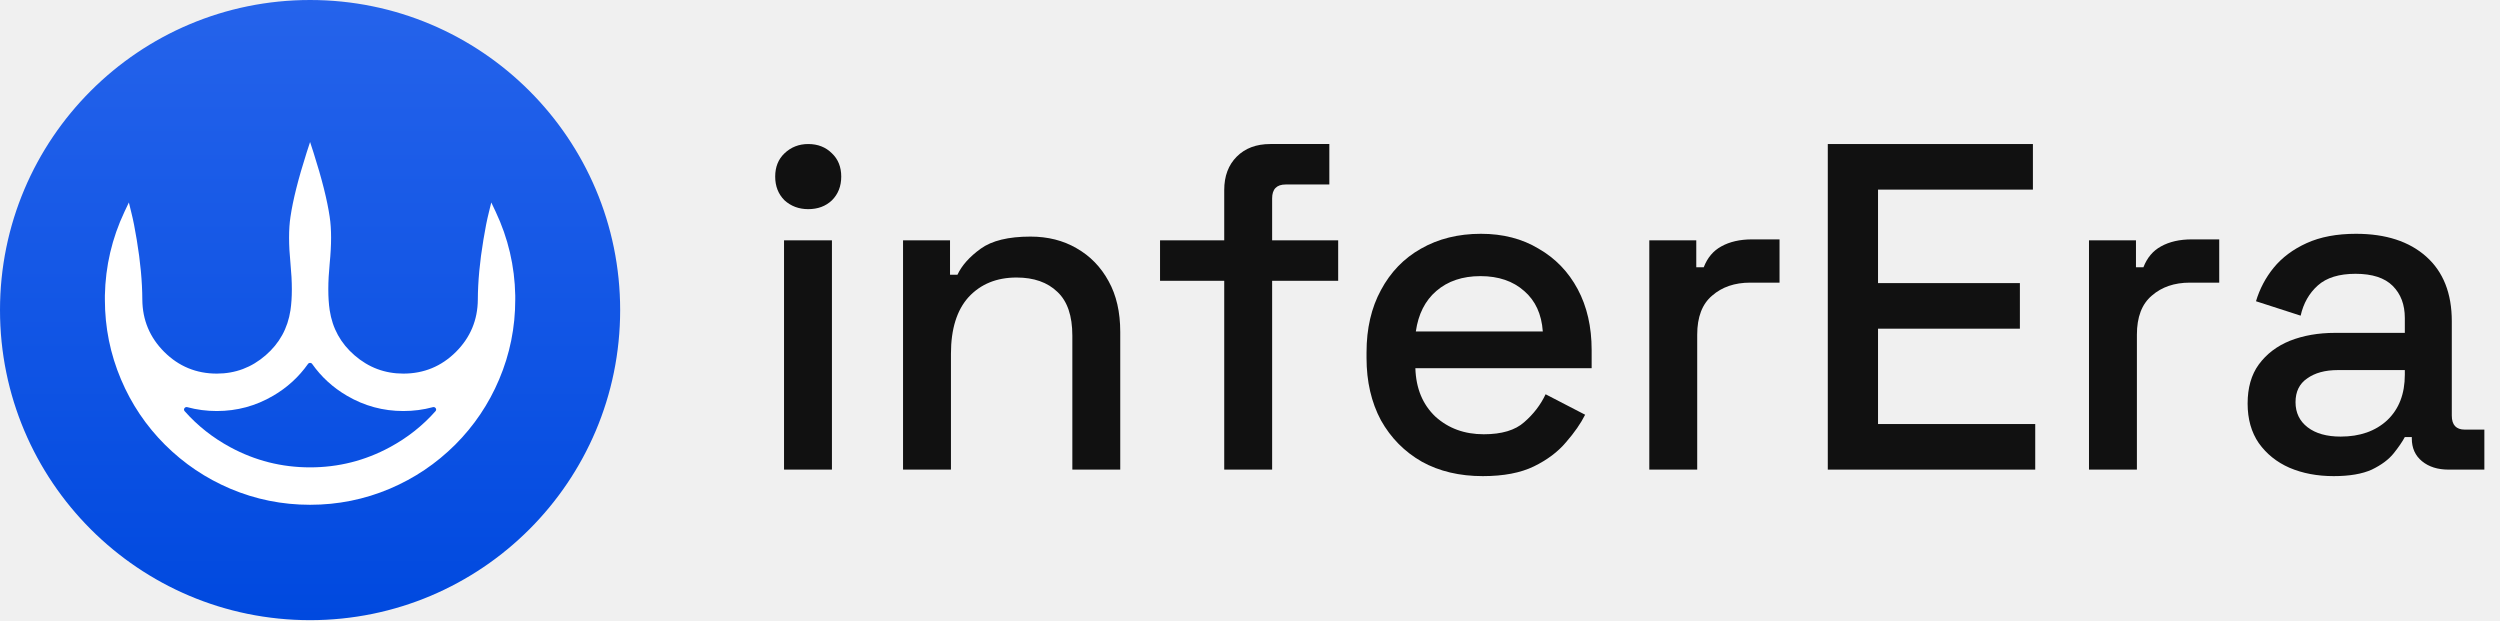
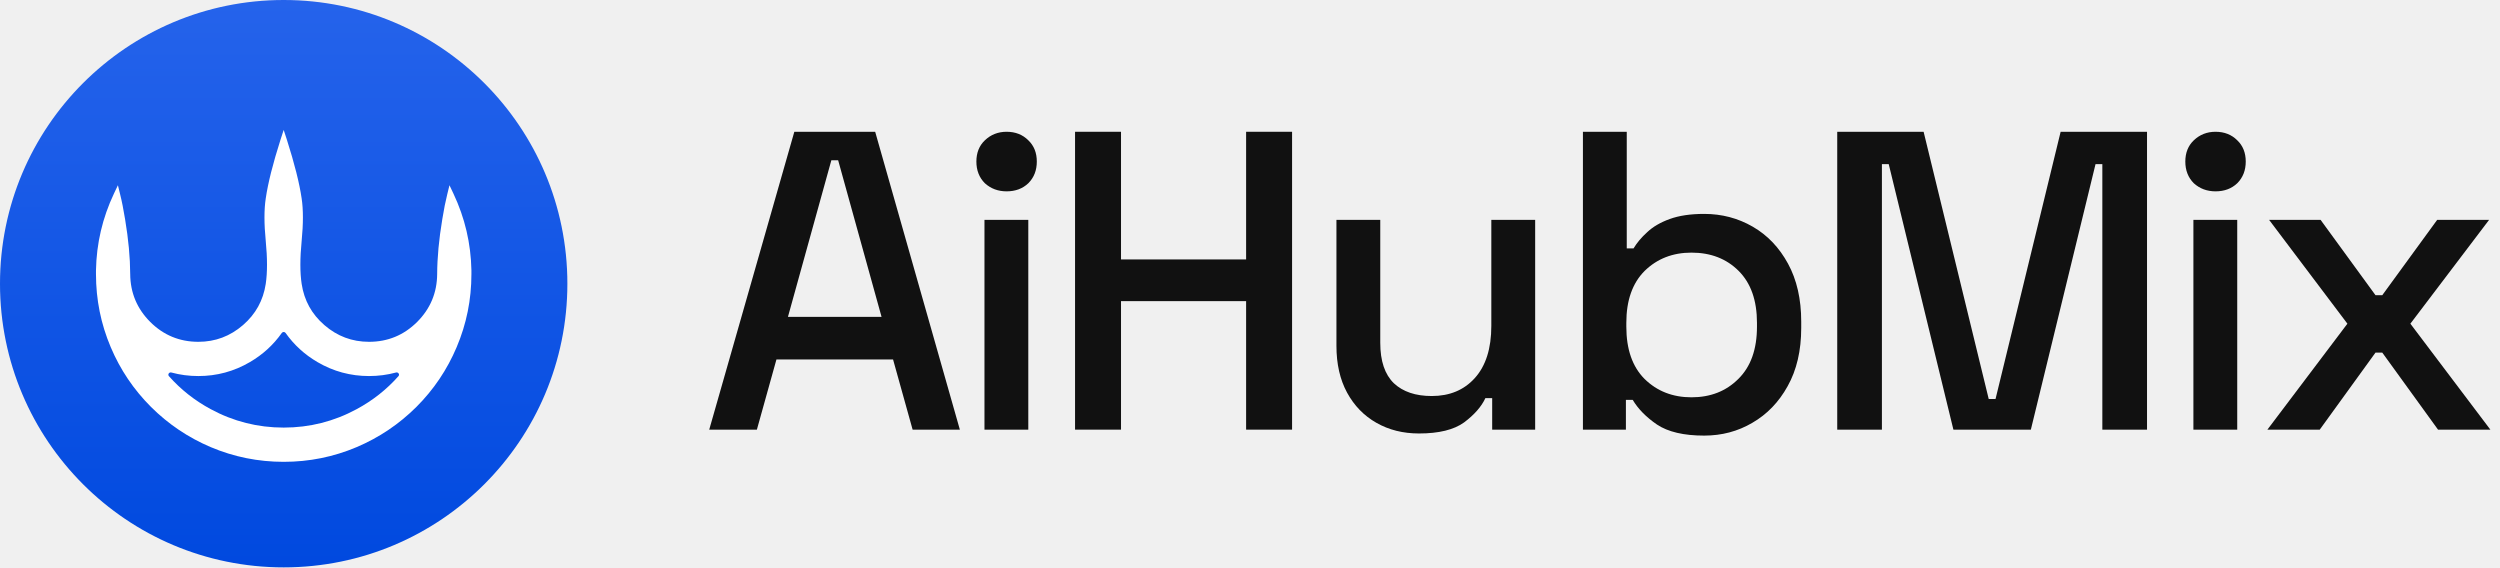
- <svg xmlns="http://www.w3.org/2000/svg" width="129" height="32" viewBox="0 0 129 32" fill="none">
-   <circle cx="16" cy="16" r="16" fill="url(#paint0_linear_254_1096)" />
-   <path fill-rule="evenodd" clip-rule="evenodd" d="M14.988 11.191C15.113 10.332 15.39 9.23 15.819 7.884L16 7.328L16.181 7.884C16.61 9.23 16.887 10.332 17.012 11.191C17.108 11.82 17.108 12.62 17.012 13.591C16.917 14.566 16.917 15.372 17.012 16.009C17.154 16.943 17.581 17.718 18.294 18.334C19.019 18.963 19.858 19.278 20.812 19.278C21.871 19.278 22.775 18.905 23.525 18.159C24.271 17.413 24.648 16.514 24.656 15.459C24.66 14.526 24.756 13.497 24.944 12.372C25.035 11.809 25.129 11.338 25.225 10.959L25.35 10.447L25.575 10.922C26.221 12.289 26.558 13.73 26.587 15.247V15.459C26.587 16.897 26.31 18.27 25.756 19.578C25.219 20.849 24.462 21.972 23.488 22.947C22.508 23.922 21.385 24.678 20.119 25.216C18.81 25.77 17.438 26.047 16 26.047C14.562 26.047 13.19 25.77 11.881 25.216C10.615 24.678 9.492 23.922 8.512 22.947C7.537 21.972 6.781 20.849 6.244 19.578C5.69 18.27 5.412 16.897 5.412 15.459V15.247C5.442 13.73 5.779 12.289 6.425 10.922L6.65 10.447L6.775 10.959C6.871 11.338 6.965 11.809 7.056 12.372C7.244 13.497 7.34 14.526 7.344 15.459C7.352 16.514 7.729 17.413 8.475 18.159C9.225 18.905 10.129 19.278 11.188 19.278C12.142 19.278 12.981 18.963 13.706 18.334C14.419 17.718 14.846 16.943 14.988 16.009C15.083 15.372 15.083 14.566 14.988 13.591C14.892 12.62 14.892 11.82 14.988 11.191ZM16 24.116C17.462 24.116 18.833 23.77 20.113 23.078C21.019 22.59 21.806 21.969 22.474 21.214C22.558 21.12 22.459 20.976 22.338 21.009C21.846 21.143 21.337 21.209 20.812 21.209C19.771 21.209 18.802 20.947 17.906 20.422C17.182 20 16.583 19.452 16.107 18.779C16.055 18.705 15.945 18.705 15.893 18.779C15.417 19.452 14.818 20 14.094 20.422C13.198 20.947 12.229 21.209 11.188 21.209C10.663 21.209 10.154 21.143 9.662 21.009C9.541 20.976 9.442 21.12 9.526 21.214C10.194 21.969 10.981 22.59 11.887 23.078C13.167 23.77 14.537 24.116 16 24.116Z" fill="white" />
-   <path d="M40.456 24.232V12.4H42.928V24.232H40.456ZM41.704 10.792C41.224 10.792 40.816 10.64 40.48 10.336C40.16 10.016 40 9.608 40 9.112C40 8.616 40.16 8.216 40.48 7.912C40.816 7.592 41.224 7.432 41.704 7.432C42.2 7.432 42.608 7.592 42.928 7.912C43.248 8.216 43.408 8.616 43.408 9.112C43.408 9.608 43.248 10.016 42.928 10.336C42.608 10.64 42.2 10.792 41.704 10.792Z" fill="#111111" />
-   <path d="M46.597 24.232V12.4H49.021V14.176H49.405C49.629 13.696 50.029 13.248 50.605 12.832C51.181 12.416 52.037 12.208 53.173 12.208C54.069 12.208 54.861 12.408 55.549 12.808C56.253 13.208 56.805 13.776 57.205 14.512C57.605 15.232 57.805 16.104 57.805 17.128V24.232H55.333V17.32C55.333 16.296 55.077 15.544 54.565 15.064C54.053 14.568 53.349 14.32 52.453 14.32C51.429 14.32 50.605 14.656 49.981 15.328C49.373 16 49.069 16.976 49.069 18.256V24.232H46.597Z" fill="#111111" />
-   <path d="M63.17 24.232V14.488H59.858V12.4H63.17V9.808C63.17 9.088 63.386 8.512 63.818 8.08C64.25 7.648 64.826 7.432 65.546 7.432H68.594V9.52H66.338C65.874 9.52 65.642 9.76 65.642 10.24V12.4H69.05V14.488H65.642V24.232H63.17Z" fill="#111111" />
-   <path d="M76.513 24.568C75.313 24.568 74.265 24.32 73.369 23.824C72.473 23.312 71.769 22.6 71.257 21.688C70.761 20.76 70.513 19.688 70.513 18.472V18.184C70.513 16.952 70.761 15.88 71.257 14.968C71.753 14.04 72.441 13.328 73.321 12.832C74.217 12.32 75.249 12.064 76.417 12.064C77.553 12.064 78.545 12.32 79.393 12.832C80.257 13.328 80.929 14.024 81.409 14.92C81.889 15.816 82.129 16.864 82.129 18.064V19H73.033C73.065 20.04 73.409 20.872 74.065 21.496C74.737 22.104 75.569 22.408 76.561 22.408C77.489 22.408 78.185 22.2 78.649 21.784C79.129 21.368 79.497 20.888 79.753 20.344L81.793 21.4C81.569 21.848 81.241 22.32 80.809 22.816C80.393 23.312 79.841 23.728 79.153 24.064C78.465 24.4 77.585 24.568 76.513 24.568ZM73.057 17.104H79.609C79.545 16.208 79.225 15.512 78.649 15.016C78.073 14.504 77.321 14.248 76.393 14.248C75.465 14.248 74.705 14.504 74.113 15.016C73.537 15.512 73.185 16.208 73.057 17.104Z" fill="#111111" />
-   <path d="M85.104 24.232V12.4H87.528V13.792H87.912C88.104 13.296 88.408 12.936 88.824 12.712C89.256 12.472 89.784 12.352 90.408 12.352H91.824V14.584H90.312C89.512 14.584 88.856 14.808 88.344 15.256C87.832 15.688 87.576 16.36 87.576 17.272V24.232H85.104Z" fill="#111111" />
-   <path d="M94.314 24.232V7.432H104.898V9.784H96.906V14.608H104.226V16.96H96.906V21.88H105.018V24.232H94.314Z" fill="#111111" />
-   <path d="M107.792 24.232V12.4H110.216V13.792H110.6C110.792 13.296 111.096 12.936 111.512 12.712C111.944 12.472 112.472 12.352 113.096 12.352H114.512V14.584H113C112.2 14.584 111.544 14.808 111.032 15.256C110.52 15.688 110.264 16.36 110.264 17.272V24.232H107.792Z" fill="#111111" />
-   <path d="M120.417 24.568C119.569 24.568 118.809 24.424 118.137 24.136C117.481 23.848 116.953 23.424 116.553 22.864C116.169 22.304 115.977 21.624 115.977 20.824C115.977 20.008 116.169 19.336 116.553 18.808C116.953 18.264 117.489 17.856 118.161 17.584C118.849 17.312 119.625 17.176 120.489 17.176H124.089V16.408C124.089 15.72 123.881 15.168 123.465 14.752C123.049 14.336 122.409 14.128 121.545 14.128C120.697 14.128 120.049 14.328 119.601 14.728C119.153 15.128 118.857 15.648 118.713 16.288L116.409 15.544C116.601 14.904 116.905 14.328 117.321 13.816C117.753 13.288 118.321 12.864 119.025 12.544C119.729 12.224 120.577 12.064 121.569 12.064C123.105 12.064 124.313 12.456 125.193 13.24C126.073 14.024 126.513 15.136 126.513 16.576V21.448C126.513 21.928 126.737 22.168 127.185 22.168H128.193V24.232H126.345C125.785 24.232 125.329 24.088 124.977 23.8C124.625 23.512 124.449 23.12 124.449 22.624V22.552H124.089C123.961 22.792 123.769 23.072 123.513 23.392C123.257 23.712 122.881 23.992 122.385 24.232C121.889 24.456 121.233 24.568 120.417 24.568ZM120.777 22.528C121.769 22.528 122.569 22.248 123.177 21.688C123.785 21.112 124.089 20.328 124.089 19.336V19.096H120.633C119.977 19.096 119.449 19.24 119.049 19.528C118.649 19.8 118.449 20.208 118.449 20.752C118.449 21.296 118.657 21.728 119.073 22.048C119.489 22.368 120.057 22.528 120.777 22.528Z" fill="#111111" />
+ <svg xmlns="http://www.w3.org/2000/svg" width="141" height="32" viewBox="0 0 141 32" fill="none">
+   <circle cx="16" cy="16" r="16" fill="url(#paint0_linear_422_2111)" />
+   <path fill-rule="evenodd" clip-rule="evenodd" d="M14.988 11.191C15.113 10.332 15.39 9.23 15.819 7.884L16 7.328L16.181 7.884C16.61 9.23 16.888 10.332 17.013 11.191C17.108 11.82 17.108 12.62 17.013 13.591C16.917 14.566 16.917 15.372 17.013 16.009C17.154 16.943 17.581 17.718 18.294 18.334C19.019 18.963 19.858 19.278 20.813 19.278C21.871 19.278 22.775 18.905 23.525 18.159C24.271 17.413 24.648 16.514 24.656 15.459C24.66 14.526 24.756 13.497 24.944 12.372C25.035 11.809 25.129 11.338 25.225 10.959L25.35 10.447L25.575 10.922C26.221 12.289 26.558 13.73 26.588 15.247V15.459C26.588 16.897 26.311 18.27 25.756 19.578C25.219 20.849 24.463 21.972 23.488 22.947C22.508 23.922 21.386 24.678 20.119 25.216C18.811 25.77 17.438 26.047 16 26.047C14.563 26.047 13.19 25.77 11.881 25.216C10.615 24.678 9.492 23.922 8.513 22.947C7.538 21.972 6.781 20.849 6.244 19.578C5.69 18.27 5.413 16.897 5.413 15.459V15.247C5.442 13.73 5.779 12.289 6.425 10.922L6.65 10.447L6.775 10.959C6.871 11.338 6.965 11.809 7.056 12.372C7.244 13.497 7.34 14.526 7.344 15.459C7.352 16.514 7.729 17.413 8.475 18.159C9.225 18.905 10.129 19.278 11.188 19.278C12.142 19.278 12.981 18.963 13.706 18.334C14.419 17.718 14.846 16.943 14.988 16.009C15.083 15.372 15.083 14.566 14.988 13.591C14.892 12.62 14.892 11.82 14.988 11.191ZM16 24.116C17.463 24.116 18.833 23.77 20.113 23.078C21.019 22.59 21.806 21.969 22.474 21.214C22.558 21.12 22.459 20.976 22.338 21.009C21.846 21.143 21.337 21.209 20.813 21.209C19.771 21.209 18.802 20.947 17.906 20.422C17.183 20 16.583 19.452 16.107 18.779C16.055 18.705 15.945 18.705 15.893 18.779C15.418 19.452 14.818 20 14.094 20.422C13.198 20.947 12.229 21.209 11.188 21.209C10.663 21.209 10.154 21.143 9.662 21.009C9.541 20.976 9.443 21.12 9.526 21.214C10.194 21.969 10.981 22.59 11.888 23.078C13.167 23.77 14.538 24.116 16 24.116Z" fill="white" />
+   <path d="M40 24.232L44.8 7.432H49.36L54.136 24.232H51.472L50.368 20.272H43.792L42.688 24.232H40ZM44.44 17.872H49.72L47.272 9.04H46.888L44.44 17.872Z" fill="#111111" />
+   <path d="M55.524 24.232V12.4H57.996V24.232H55.524ZM56.772 10.792C56.292 10.792 55.884 10.64 55.548 10.336C55.228 10.016 55.068 9.608 55.068 9.112C55.068 8.616 55.228 8.216 55.548 7.912C55.884 7.592 56.292 7.432 56.772 7.432C57.268 7.432 57.676 7.592 57.996 7.912C58.316 8.216 58.476 8.616 58.476 9.112C58.476 9.608 58.316 10.016 57.996 10.336C57.676 10.64 57.268 10.792 56.772 10.792Z" fill="#111111" />
+   <path d="M60.633 24.232V7.432H63.225V14.632H70.281V7.432H72.873V24.232H70.281V16.984H63.225V24.232H60.633Z" fill="#111111" />
+   <path d="M80.031 24.448C79.135 24.448 78.335 24.248 77.631 23.848C76.927 23.448 76.375 22.88 75.975 22.144C75.575 21.408 75.375 20.528 75.375 19.504V12.4H77.847V19.336C77.847 20.36 78.103 21.12 78.615 21.616C79.127 22.096 79.839 22.336 80.751 22.336C81.759 22.336 82.567 22 83.175 21.328C83.799 20.64 84.111 19.656 84.111 18.376V12.4H86.583V24.232H84.159V22.456H83.775C83.551 22.936 83.151 23.392 82.575 23.824C81.999 24.24 81.151 24.448 80.031 24.448Z" fill="#111111" />
+   <path d="M96.117 24.568C94.965 24.568 94.077 24.36 93.453 23.944C92.845 23.528 92.389 23.064 92.085 22.552H91.701V24.232H89.277V7.432H91.749V14.008H92.133C92.325 13.688 92.581 13.384 92.901 13.096C93.221 12.792 93.645 12.544 94.173 12.352C94.701 12.16 95.349 12.064 96.117 12.064C97.109 12.064 98.021 12.304 98.853 12.784C99.685 13.264 100.349 13.96 100.845 14.872C101.341 15.784 101.589 16.872 101.589 18.136V18.496C101.589 19.776 101.333 20.872 100.821 21.784C100.325 22.68 99.661 23.368 98.829 23.848C98.013 24.328 97.109 24.568 96.117 24.568ZM95.397 22.408C96.469 22.408 97.349 22.064 98.037 21.376C98.741 20.688 99.093 19.704 99.093 18.424V18.208C99.093 16.944 98.749 15.968 98.061 15.28C97.373 14.592 96.485 14.248 95.397 14.248C94.341 14.248 93.461 14.592 92.757 15.28C92.069 15.968 91.725 16.944 91.725 18.208V18.424C91.725 19.704 92.069 20.688 92.757 21.376C93.461 22.064 94.341 22.408 95.397 22.408Z" fill="#111111" />
+   <path d="M103.62 24.232V7.432H108.492L112.164 22.504H112.548L116.22 7.432H121.092V24.232H118.572V9.256H118.188L114.54 24.232H110.172L106.524 9.256H106.14V24.232H103.62Z" fill="#111111" />
+   <path d="M123.708 24.232V12.4H126.18V24.232H123.708ZM124.956 10.792C124.476 10.792 124.068 10.64 123.732 10.336C123.412 10.016 123.252 9.608 123.252 9.112C123.252 8.616 123.412 8.216 123.732 7.912C124.068 7.592 124.476 7.432 124.956 7.432C125.452 7.432 125.86 7.592 126.18 7.912C126.5 8.216 126.66 8.616 126.66 9.112C126.66 9.608 126.5 10.016 126.18 10.336C125.86 10.64 125.452 10.792 124.956 10.792Z" fill="#111111" />
+   <path d="M127.881 24.232L132.393 18.256L127.977 12.4H130.881L133.977 16.648H134.361L137.457 12.4H140.385L135.945 18.256L140.457 24.232H137.505L134.361 19.888H133.977L130.833 24.232H127.881Z" fill="#111111" />
  <defs>
-     <linearGradient id="paint0_linear_254_1096" x1="16" y1="0" x2="16" y2="32" gradientUnits="userSpaceOnUse">
+     <linearGradient id="paint0_linear_422_2111" x1="16" y1="0" x2="16" y2="32" gradientUnits="userSpaceOnUse">
      <stop stop-color="#2563EB" />
      <stop offset="1" stop-color="#0049DF" />
    </linearGradient>
  </defs>
</svg>
